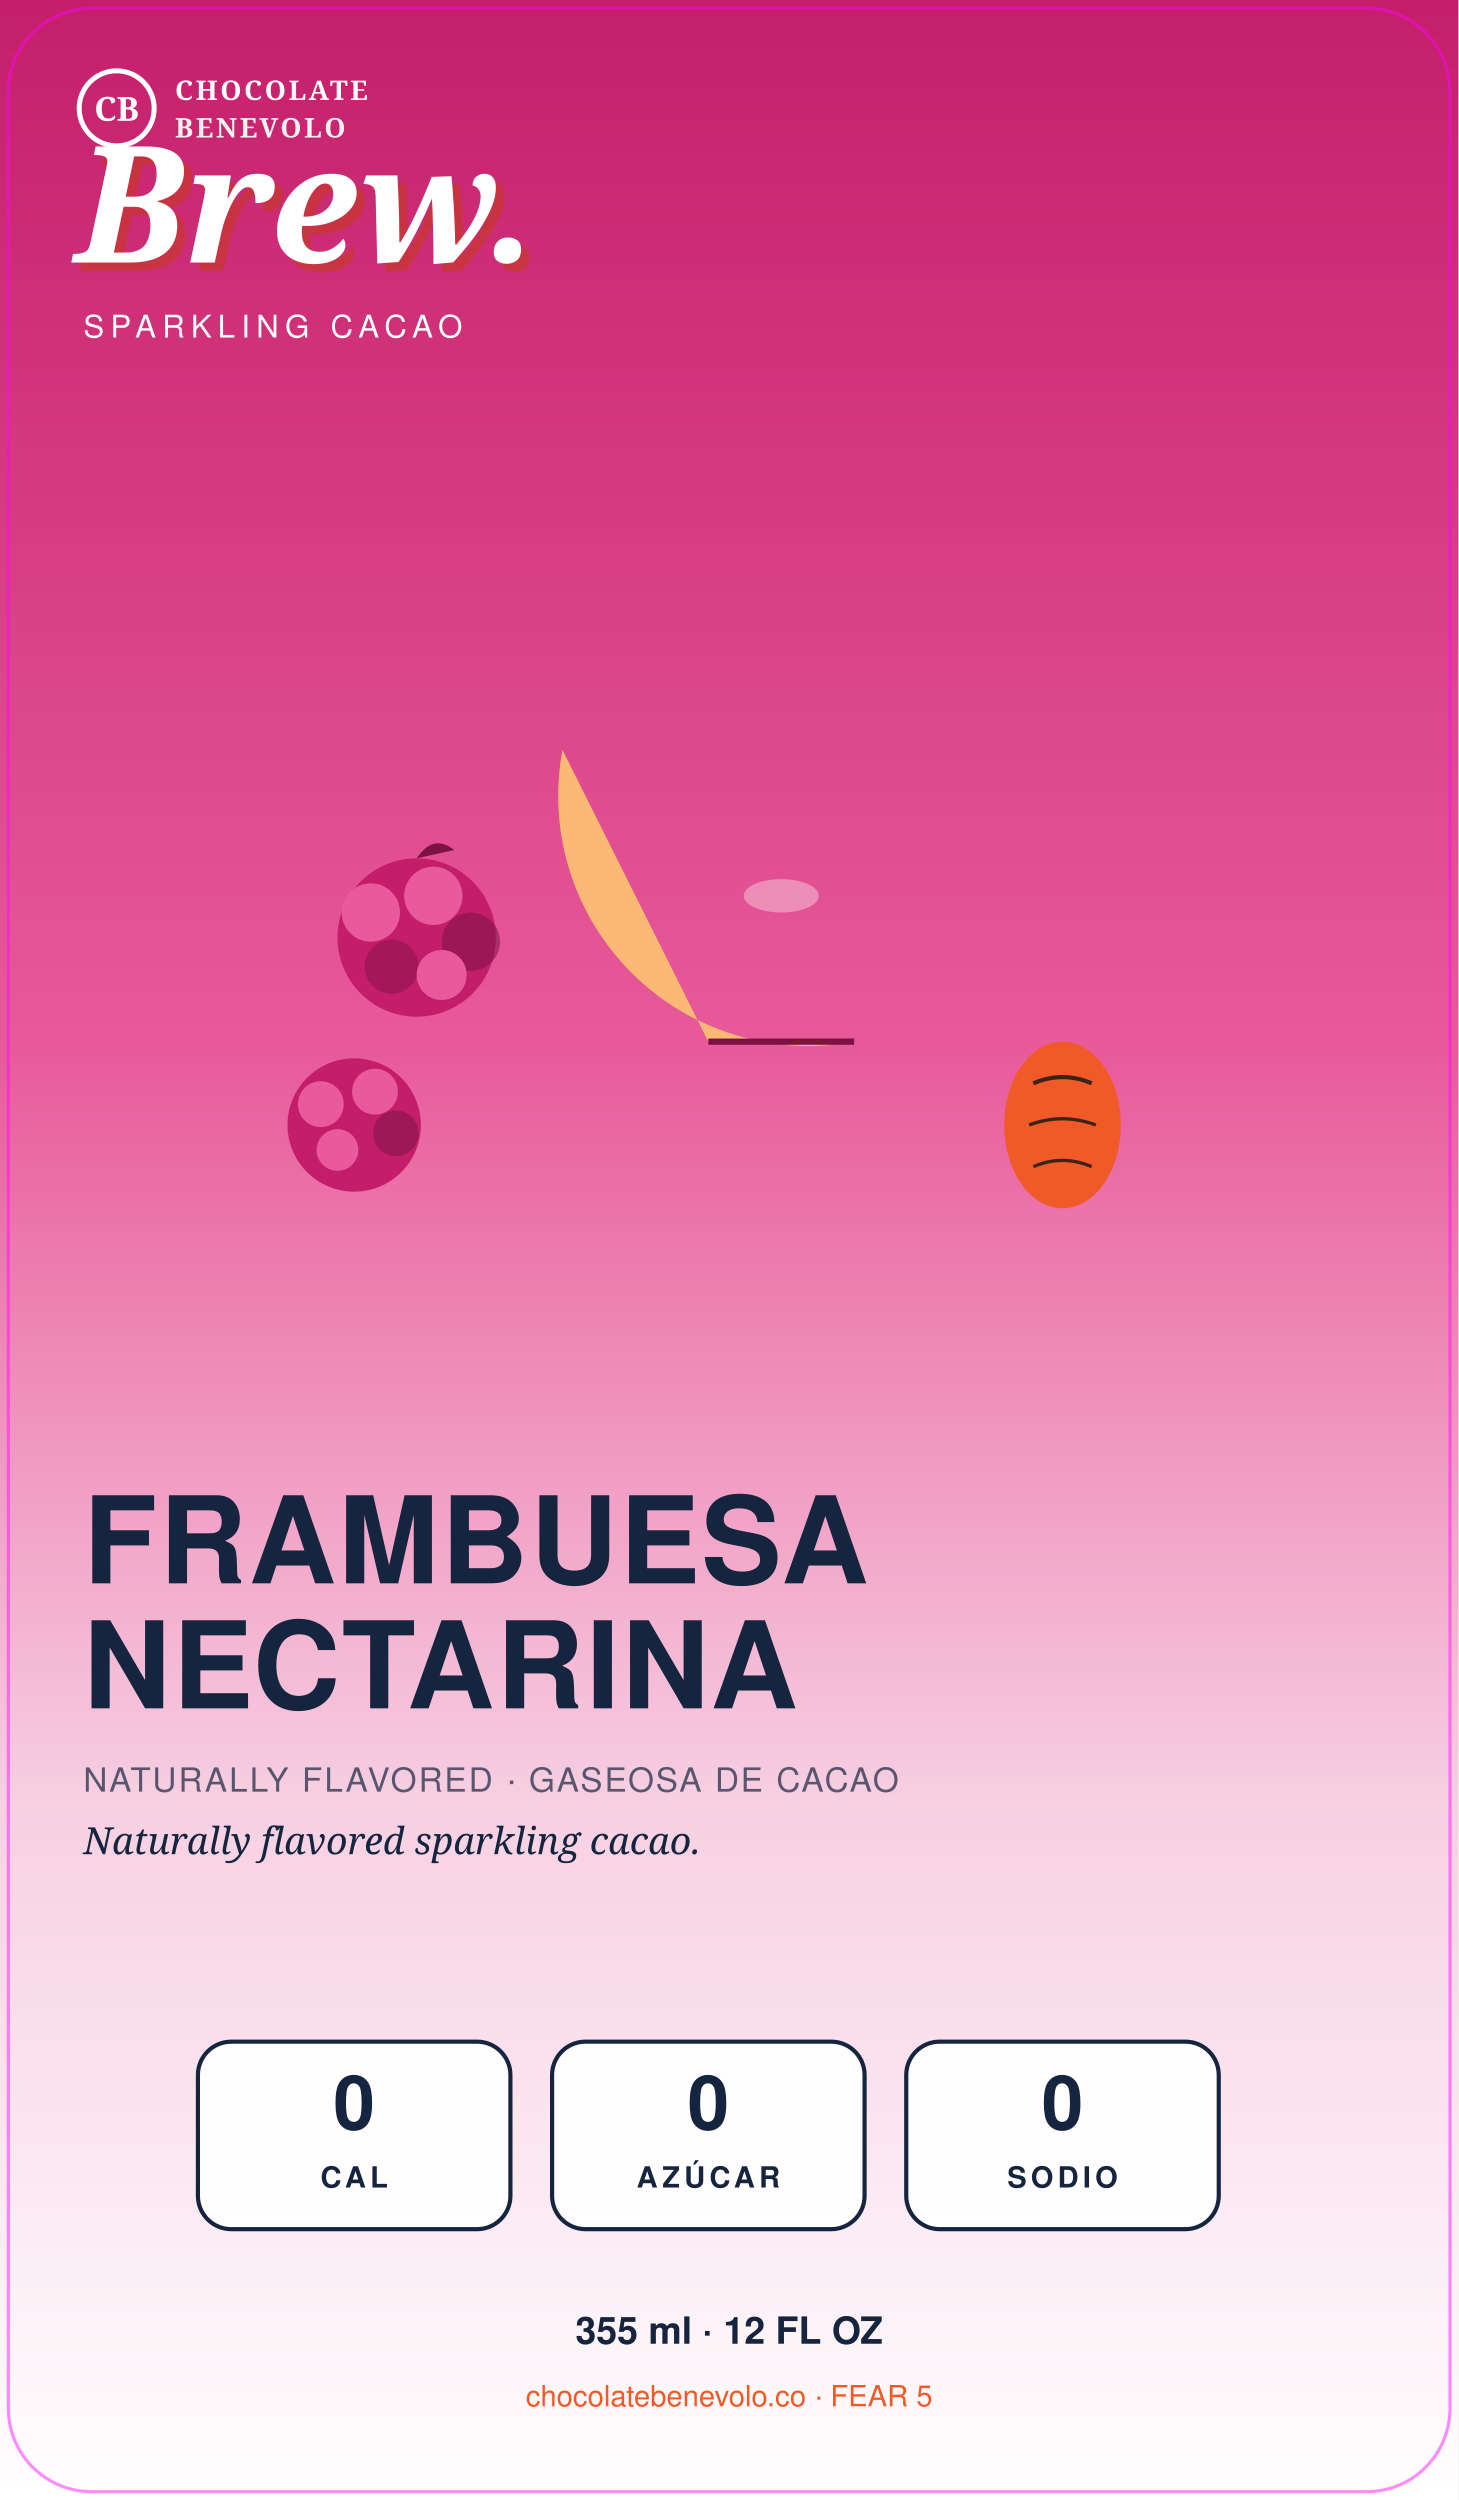
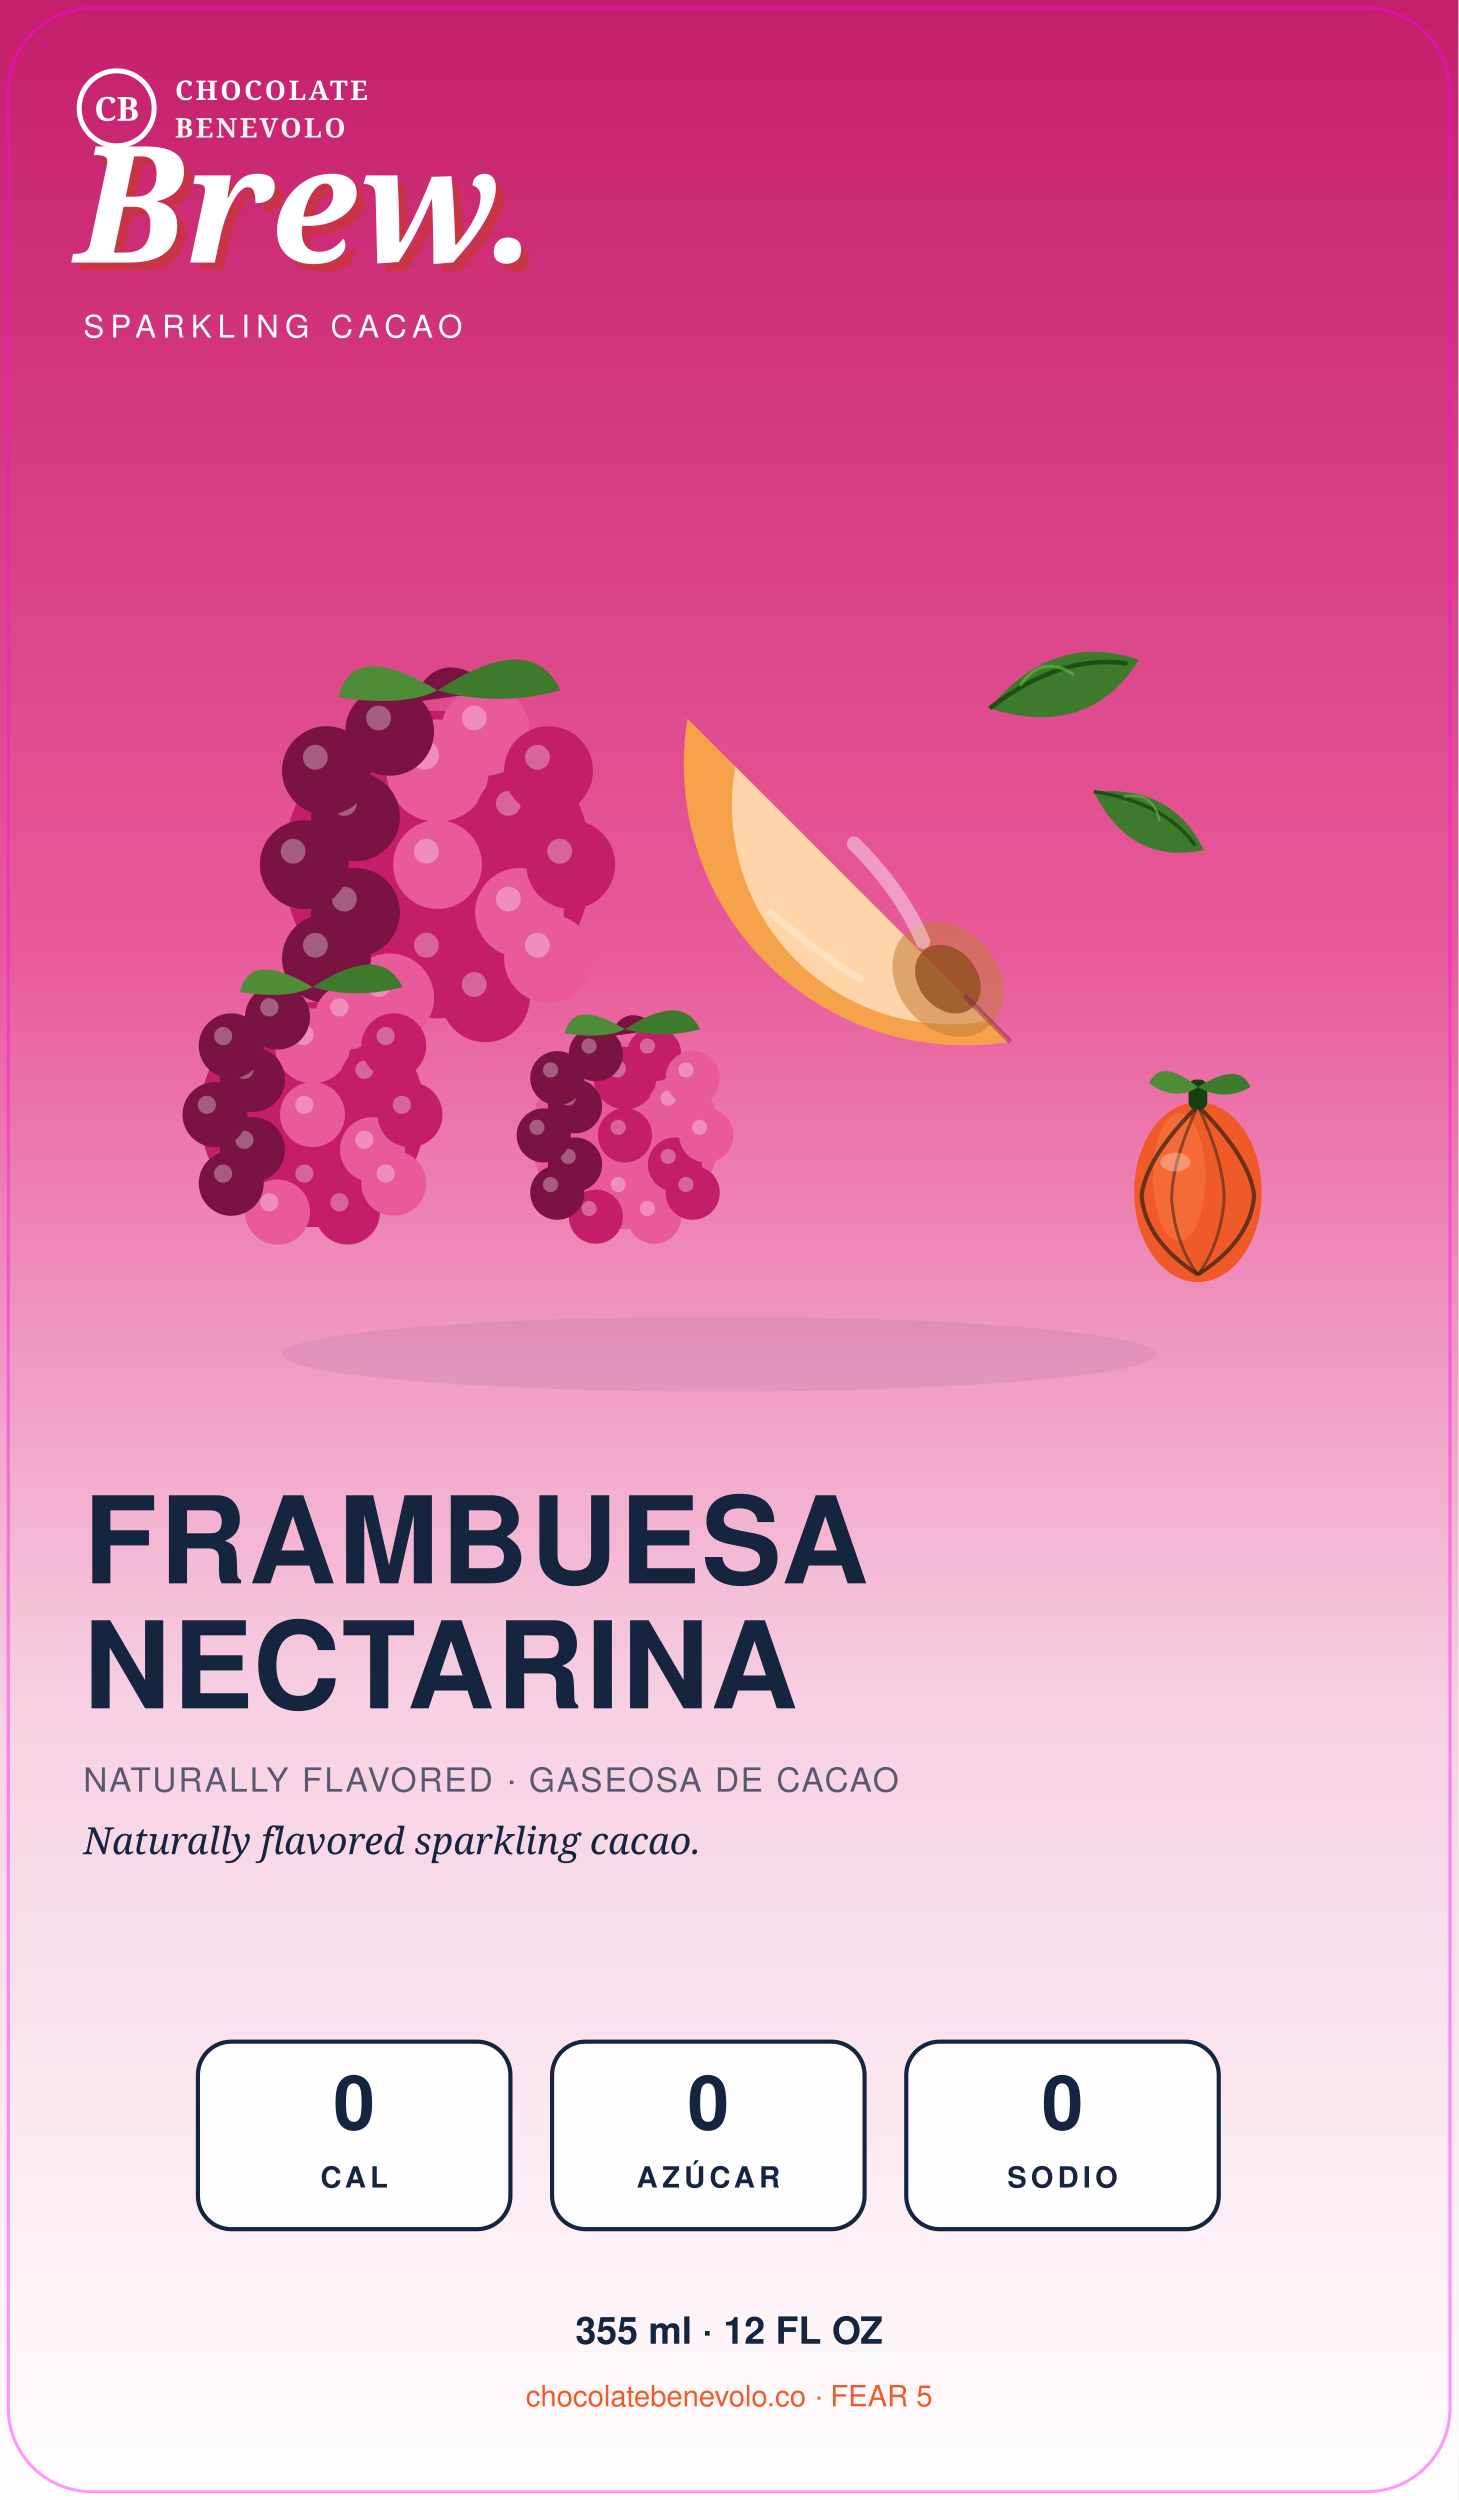
<svg xmlns="http://www.w3.org/2000/svg" width="70mm" height="120mm" viewBox="0 0 700 1200" role="img" aria-label="Brew. CACAO · FRAMBUESA NECTARINA">
  <defs>
    <linearGradient id="wash" x1="0" y1="0" x2="0" y2="1">
      <stop offset="0%" stop-color="#C41E6A" />
-       <stop offset="42%" stop-color="#E85A9A" />
-       <stop offset="72%" stop-color="#F7D0E2" />
+       <stop offset="38%" stop-color="#E85A9A" />
+       <stop offset="68%" stop-color="#F7D0E2" />
      <stop offset="100%" stop-color="#FFFFFF" />
    </linearGradient>
  </defs>
  <g id="ARTWORK">
    <rect width="700" height="1200" fill="url(#wash)" />
    <g id="LOCKUP_CB" transform="translate(36,32)">
      <circle cx="20" cy="20" r="18" fill="none" stroke="#FFFFFF" stroke-width="2.4" />
      <text x="20" y="26" text-anchor="middle" font-family="Georgia, serif" font-size="16" font-weight="700" fill="#FFFFFF">CB</text>
      <text x="48" y="16" font-family="Georgia, serif" font-size="13" font-weight="700" fill="#FFFFFF" letter-spacing="1.2">CHOCOLATE</text>
      <text x="48" y="34" font-family="Georgia, serif" font-size="13" font-weight="700" fill="#F7F1EE" letter-spacing="1.2">BENEVOLO</text>
    </g>
    <g id="WORDMARK">
-       <text x="40" y="130" font-family="Bodoni Moda, Didot, Georgia, serif" font-size="78" font-style="italic" font-weight="900" fill="#C43A18" opacity="0.55">Brew.</text>
+       <text x="40" y="130" font-family="Bodoni Moda, Didot, Georgia, serif" font-size="78" font-style="italic" font-weight="900" fill="#C43A18" opacity="0.5">Brew.</text>
      <text x="36" y="126" font-family="Bodoni Moda, Didot, Georgia, serif" font-size="78" font-style="italic" font-weight="900" fill="#FFFFFF">Brew.</text>
    </g>
    <text x="40" y="162" font-family="Outfit, Helvetica, Arial, sans-serif" font-size="15" fill="#FFFFFF" letter-spacing="3">SPARKLING CACAO</text>
-     <g id="FRUIT" transform="translate(90,320)">
-       <path d="M320 180 A120 120 0 0 1 180 40 L250 180 Z" fill="#F5A24B" />
-       <path d="M320 180 A120 120 0 0 1 180 40 L250 180 Z" fill="#FFD4A8" opacity="0.45" />
-       <path d="M250 180 L320 180" stroke="#7A1242" stroke-width="3" />
-       <ellipse cx="285" cy="110" rx="18" ry="8" fill="#FFFFFF" opacity="0.35" />
-       <g transform="translate(40,40)">
-         <circle cx="70" cy="90" r="38" fill="#C41E6A" />
-         <circle cx="48" cy="78" r="14" fill="#E85A9A" />
-         <circle cx="78" cy="70" r="14" fill="#E85A9A" />
-         <circle cx="96" cy="92" r="14" fill="#7A1242" opacity="0.55" />
-         <circle cx="58" cy="104" r="13" fill="#7A1242" opacity="0.45" />
-         <circle cx="82" cy="108" r="12" fill="#E85A9A" />
-         <path d="M70 52 Q78 40 88 48" fill="#7A1242" />
-       </g>
-       <g transform="translate(20,150)">
-         <circle cx="60" cy="70" r="32" fill="#C41E6A" />
-         <circle cx="44" cy="60" r="11" fill="#E85A9A" />
-         <circle cx="70" cy="54" r="11" fill="#E85A9A" />
-         <circle cx="80" cy="74" r="11" fill="#7A1242" opacity="0.5" />
-         <circle cx="52" cy="82" r="10" fill="#E85A9A" />
-       </g>
-       <ellipse cx="420" cy="220" rx="28" ry="40" fill="#F05A28" />
-       <path d="M406 200 Q420 194 434 200" fill="none" stroke="#3D2314" stroke-width="2" />
-       <path d="M404 220 Q420 214 436 220" fill="none" stroke="#3D2314" stroke-width="1.6" />
-       <path d="M406 240 Q420 234 434 240" fill="none" stroke="#3D2314" stroke-width="1.6" />
+     <g id="FRUIT" transform="translate(55,270)">
+       <g transform="translate(420,70) rotate(-18) scale(1.45)">
+         <path d="M0 0 Q28 -18 52 0 Q28 20 0 0 Z" fill="#3D7A2C" />
+         <path d="M0 0 Q28 -10 48 0" fill="none" stroke="#1E5014" stroke-width="1.5" />
+         <path d="M12 -4 Q22 -12 30 -2" fill="none" stroke="#5FAF44" stroke-width="1" opacity="0.7" />
+       </g>
+       <g transform="translate(470,110) rotate(28) scale(1.15)">
+         <path d="M0 0 Q28 -18 52 0 Q28 20 0 0 Z" fill="#3D7A2C" />
+         <path d="M0 0 Q28 -10 48 0" fill="none" stroke="#1E5014" stroke-width="1.5" />
+         <path d="M12 -4 Q22 -12 30 -2" fill="none" stroke="#5FAF44" stroke-width="1" opacity="0.7" />
+       </g>
+       <g transform="translate(430,230)">
+         <path d="M0 0 A135 135 0 0 1 -155 -155 L-22 -22 Z" fill="#F5A24B" />
+         <path d="M-10 -10 A105 105 0 0 1 -132 -132 L-22 -22 Z" fill="#FFD4A8" />
+         <ellipse cx="-30" cy="-30" rx="24" ry="30" fill="#C47A3A" opacity="0.55" transform="rotate(-40 -30 -30)" />
+         <ellipse cx="-30" cy="-30" rx="14" ry="18" fill="#8A4A18" opacity="0.72" transform="rotate(-40 -30 -30)" />
+         <path d="M-75 -95 Q-52 -72 -42 -48" fill="none" stroke="#FFFFFF" stroke-width="7" stroke-linecap="round" opacity="0.42" />
+         <path d="M-115 -62 Q-92 -42 -72 -30" fill="none" stroke="#FFFFFF" stroke-width="3.5" stroke-linecap="round" opacity="0.28" />
+         <path d="M0 0 L-22 -22" stroke="#7A1242" stroke-width="2.5" opacity="0.4" />
+       </g>
+       <g>
+         <circle cx="155" cy="145" r="73.8" fill="#C41E6A" />
+         <circle cx="155" cy="99.9" r="24.6" fill="#E85A9A" />
+         <circle cx="148.85" cy="92.52" r="6.888" fill="#FFFFFF" opacity="0.32" />
+         <circle cx="194.36" cy="122.04" r="21.32" fill="#C41E6A" />
+         <circle cx="189.03" cy="115.644" r="5.97" fill="#FFFFFF" opacity="0.32" />
+         <circle cx="115.64" cy="122.04" r="21.32" fill="#7A1242" />
+         <circle cx="110.31" cy="115.644" r="5.97" fill="#FFFFFF" opacity="0.32" />
+         <circle cx="194.36" cy="167.96" r="21.32" fill="#E85A9A" />
+         <circle cx="189.03" cy="161.564" r="5.97" fill="#FFFFFF" opacity="0.32" />
+         <circle cx="115.64" cy="167.96" r="21.32" fill="#7A1242" />
+         <circle cx="110.31" cy="161.564" r="5.97" fill="#FFFFFF" opacity="0.32" />
+         <circle cx="155" cy="190.1" r="21.32" fill="#C41E6A" />
+         <circle cx="149.67" cy="183.704" r="5.97" fill="#FFFFFF" opacity="0.32" />
+         <circle cx="155" cy="145" r="21.32" fill="#E85A9A" />
+         <circle cx="149.67" cy="138.604" r="5.97" fill="#FFFFFF" opacity="0.32" />
+         <circle cx="218.96" cy="145" r="21.32" fill="#C41E6A" />
+         <circle cx="213.63" cy="138.604" r="5.97" fill="#FFFFFF" opacity="0.32" />
+         <circle cx="91.04" cy="145" r="21.32" fill="#7A1242" />
+         <circle cx="85.71" cy="138.604" r="5.97" fill="#FFFFFF" opacity="0.32" />
+         <circle cx="177.96" cy="81.04" r="21.32" fill="#E85A9A" />
+         <circle cx="172.63" cy="74.644" r="5.97" fill="#FFFFFF" opacity="0.32" />
+         <circle cx="132.04" cy="81.04" r="21.32" fill="#7A1242" />
+         <circle cx="126.71" cy="74.644" r="5.97" fill="#FFFFFF" opacity="0.32" />
+         <circle cx="177.96" cy="208.96" r="21.32" fill="#C41E6A" />
+         <circle cx="172.63" cy="202.564" r="5.97" fill="#FFFFFF" opacity="0.32" />
+         <circle cx="132.04" cy="208.96" r="21.32" fill="#E85A9A" />
+         <circle cx="126.71" cy="202.564" r="5.97" fill="#FFFFFF" opacity="0.32" />
+         <circle cx="208.3" cy="99.9" r="21.32" fill="#C41E6A" />
+         <circle cx="202.97" cy="93.504" r="5.97" fill="#FFFFFF" opacity="0.32" />
+         <circle cx="101.7" cy="99.9" r="21.32" fill="#7A1242" />
+         <circle cx="96.37" cy="93.504" r="5.97" fill="#FFFFFF" opacity="0.32" />
+         <circle cx="208.3" cy="190.1" r="21.32" fill="#E85A9A" />
+         <circle cx="202.97" cy="183.704" r="5.97" fill="#FFFFFF" opacity="0.32" />
+         <circle cx="101.7" cy="190.1" r="21.32" fill="#7A1242" />
+         <circle cx="96.37" cy="183.704" r="5.97" fill="#FFFFFF" opacity="0.32" />
+         <path d="M142.7 67.1 Q155 36.76 183.7 61.36" fill="#7A1242" />
+         <path d="M155 61.36 Q200.1 31.84 214.04 61.36 Q183.7 69.56 155 61.36 Z" fill="#3D7A2C" />
+         <path d="M155 61.36 Q114.0 36.76 107.44 64.64 Q138.6 69.56 155 61.36 Z" fill="#4E8C38" />
+       </g>
+       <g>
+         <circle cx="95" cy="265" r="54.0" fill="#C41E6A" />
+         <circle cx="95" cy="232.0" r="18.0" fill="#E85A9A" />
+         <circle cx="90.5" cy="226.6" r="5.04" fill="#FFFFFF" opacity="0.32" />
+         <circle cx="123.8" cy="248.2" r="15.6" fill="#C41E6A" />
+         <circle cx="119.9" cy="243.52" r="4.368" fill="#FFFFFF" opacity="0.32" />
+         <circle cx="66.2" cy="248.2" r="15.6" fill="#7A1242" />
+         <circle cx="62.3" cy="243.52" r="4.368" fill="#FFFFFF" opacity="0.32" />
+         <circle cx="123.8" cy="281.8" r="15.6" fill="#E85A9A" />
+         <circle cx="119.9" cy="277.12" r="4.368" fill="#FFFFFF" opacity="0.32" />
+         <circle cx="66.2" cy="281.8" r="15.6" fill="#7A1242" />
+         <circle cx="62.3" cy="277.12" r="4.368" fill="#FFFFFF" opacity="0.32" />
+         <circle cx="95" cy="298.0" r="15.6" fill="#C41E6A" />
+         <circle cx="91.1" cy="293.32" r="4.368" fill="#FFFFFF" opacity="0.32" />
+         <circle cx="95" cy="265" r="15.6" fill="#E85A9A" />
+         <circle cx="91.1" cy="260.32" r="4.368" fill="#FFFFFF" opacity="0.32" />
+         <circle cx="141.8" cy="265" r="15.6" fill="#C41E6A" />
+         <circle cx="137.9" cy="260.32" r="4.368" fill="#FFFFFF" opacity="0.32" />
+         <circle cx="48.2" cy="265" r="15.6" fill="#7A1242" />
+         <circle cx="44.3" cy="260.32" r="4.368" fill="#FFFFFF" opacity="0.32" />
+         <circle cx="111.8" cy="218.2" r="15.6" fill="#E85A9A" />
+         <circle cx="107.9" cy="213.52" r="4.368" fill="#FFFFFF" opacity="0.32" />
+         <circle cx="78.2" cy="218.2" r="15.6" fill="#7A1242" />
+         <circle cx="74.3" cy="213.52" r="4.368" fill="#FFFFFF" opacity="0.32" />
+         <circle cx="111.8" cy="311.8" r="15.6" fill="#C41E6A" />
+         <circle cx="107.9" cy="307.12" r="4.368" fill="#FFFFFF" opacity="0.32" />
+         <circle cx="78.2" cy="311.8" r="15.6" fill="#E85A9A" />
+         <circle cx="74.3" cy="307.12" r="4.368" fill="#FFFFFF" opacity="0.32" />
+         <circle cx="134.0" cy="232.0" r="15.6" fill="#C41E6A" />
+         <circle cx="130.1" cy="227.32" r="4.368" fill="#FFFFFF" opacity="0.32" />
+         <circle cx="56.0" cy="232.0" r="15.6" fill="#7A1242" />
+         <circle cx="52.1" cy="227.32" r="4.368" fill="#FFFFFF" opacity="0.32" />
+         <circle cx="134.0" cy="298.0" r="15.6" fill="#E85A9A" />
+         <circle cx="130.1" cy="293.32" r="4.368" fill="#FFFFFF" opacity="0.32" />
+         <circle cx="56.0" cy="298.0" r="15.6" fill="#7A1242" />
+         <circle cx="52.1" cy="293.32" r="4.368" fill="#FFFFFF" opacity="0.32" />
+         <path d="M86.0 208.0 Q95 185.8 116.0 203.8" fill="#7A1242" />
+         <path d="M95 203.8 Q128.0 182.2 138.2 203.8 Q116.0 209.8 95 203.8 Z" fill="#3D7A2C" />
+         <path d="M95 203.8 Q65.0 185.8 60.2 206.2 Q83.0 209.8 95 203.8 Z" fill="#4E8C38" />
+       </g>
+       <g>
+         <circle cx="245" cy="275" r="45.0" fill="#E85A9A" />
+         <circle cx="245" cy="247.5" r="15.0" fill="#C41E6A" />
+         <circle cx="241.25" cy="243.0" r="4.2" fill="#FFFFFF" opacity="0.32" />
+         <circle cx="269.0" cy="261.0" r="13.0" fill="#E85A9A" />
+         <circle cx="265.75" cy="257.1" r="3.64" fill="#FFFFFF" opacity="0.32" />
+         <circle cx="221.0" cy="261.0" r="13.0" fill="#7A1242" />
+         <circle cx="217.75" cy="257.1" r="3.64" fill="#FFFFFF" opacity="0.32" />
+         <circle cx="269.0" cy="289.0" r="13.0" fill="#C41E6A" />
+         <circle cx="265.75" cy="285.1" r="3.64" fill="#FFFFFF" opacity="0.32" />
+         <circle cx="221.0" cy="289.0" r="13.0" fill="#7A1242" />
+         <circle cx="217.75" cy="285.1" r="3.64" fill="#FFFFFF" opacity="0.32" />
+         <circle cx="245" cy="302.5" r="13.0" fill="#E85A9A" />
+         <circle cx="241.75" cy="298.6" r="3.64" fill="#FFFFFF" opacity="0.32" />
+         <circle cx="245" cy="275" r="13.0" fill="#C41E6A" />
+         <circle cx="241.75" cy="271.1" r="3.64" fill="#FFFFFF" opacity="0.32" />
+         <circle cx="284.0" cy="275" r="13.0" fill="#E85A9A" />
+         <circle cx="280.75" cy="271.1" r="3.64" fill="#FFFFFF" opacity="0.32" />
+         <circle cx="206.0" cy="275" r="13.0" fill="#7A1242" />
+         <circle cx="202.75" cy="271.1" r="3.64" fill="#FFFFFF" opacity="0.32" />
+         <circle cx="259.0" cy="236.0" r="13.0" fill="#C41E6A" />
+         <circle cx="255.75" cy="232.1" r="3.64" fill="#FFFFFF" opacity="0.32" />
+         <circle cx="231.0" cy="236.0" r="13.0" fill="#7A1242" />
+         <circle cx="227.75" cy="232.1" r="3.64" fill="#FFFFFF" opacity="0.32" />
+         <circle cx="259.0" cy="314.0" r="13.0" fill="#E85A9A" />
+         <circle cx="255.75" cy="310.1" r="3.64" fill="#FFFFFF" opacity="0.32" />
+         <circle cx="231.0" cy="314.0" r="13.0" fill="#C41E6A" />
+         <circle cx="227.75" cy="310.1" r="3.64" fill="#FFFFFF" opacity="0.32" />
+         <circle cx="277.5" cy="247.5" r="13.0" fill="#E85A9A" />
+         <circle cx="274.25" cy="243.6" r="3.64" fill="#FFFFFF" opacity="0.32" />
+         <circle cx="212.5" cy="247.5" r="13.0" fill="#7A1242" />
+         <circle cx="209.25" cy="243.6" r="3.64" fill="#FFFFFF" opacity="0.32" />
+         <circle cx="277.5" cy="302.5" r="13.0" fill="#C41E6A" />
+         <circle cx="274.25" cy="298.6" r="3.64" fill="#FFFFFF" opacity="0.32" />
+         <circle cx="212.5" cy="302.5" r="13.0" fill="#7A1242" />
+         <circle cx="209.25" cy="298.6" r="3.64" fill="#FFFFFF" opacity="0.32" />
+         <path d="M237.5 227.5 Q245 209.0 262.5 224.0" fill="#7A1242" />
+         <path d="M245 224.0 Q272.5 206.0 281.0 224.0 Q262.5 229.0 245 224.0 Z" fill="#3D7A2C" />
+         <path d="M245 224.0 Q220.0 209.0 216.0 226.0 Q235.0 229.0 245 224.0 Z" fill="#4E8C38" />
+       </g>
+       <g transform="translate(520,295) scale(0.9)">
+         <ellipse cx="0" cy="8" rx="34" ry="48" fill="#F05A28" />
+         <ellipse cx="-10" cy="0" rx="14" ry="34" fill="#FF8A55" opacity="0.35" />
+         <path d="M0 -38 Q-28 -10 -30 10 Q-28 34 0 52" fill="none" stroke="#3D2314" stroke-width="2.2" opacity="0.75" />
+         <path d="M0 -38 Q-14 -8 -14 12 Q-12 36 0 52" fill="none" stroke="#3D2314" stroke-width="1.6" opacity="0.55" />
+         <path d="M0 -38 Q14 -8 14 12 Q12 36 0 52" fill="none" stroke="#3D2314" stroke-width="1.6" opacity="0.55" />
+         <path d="M0 -38 Q28 -10 30 10 Q28 34 0 52" fill="none" stroke="#3D2314" stroke-width="2.2" opacity="0.75" />
+         <rect x="-5" y="-52" width="10" height="16" rx="4" fill="#154010" />
+         <path d="M0 -48 Q22 -62 28 -48 Q14 -40 0 -48 Z" fill="#3D7A2C" />
+         <path d="M0 -48 Q-20 -64 -26 -50 Q-12 -40 0 -48 Z" fill="#4E8C38" />
+         <ellipse cx="-12" cy="-8" rx="8" ry="5" fill="#FFFFFF" opacity="0.28" />
+       </g>
+       <ellipse cx="290" cy="380" rx="210" ry="18" fill="#15243F" opacity="0.07" />
    </g>
    <text x="40" y="760" font-family="Outfit, Helvetica, Arial, sans-serif" font-size="58" font-weight="900" fill="#15243F" letter-spacing="1">FRAMBUESA</text>
    <text x="40" y="820" font-family="Outfit, Helvetica, Arial, sans-serif" font-size="58" font-weight="900" fill="#15243F" letter-spacing="1">NECTARINA</text>
    <text x="40" y="860" font-family="Outfit, Helvetica, Arial, sans-serif" font-size="16" fill="#15243F" opacity="0.7" letter-spacing="1">NATURALLY FLAVORED · GASEOSA DE CACAO</text>
    <text x="40" y="890" font-family="Georgia, serif" font-size="18" font-style="italic" fill="#15243F">Naturally flavored sparkling cacao.</text>
    <g transform="translate(95,980)">
-       <rect width="150" height="90" rx="16" fill="#FFFFFF" fill-opacity="0.92" stroke="#15243F" stroke-width="2" />
+       <rect width="150" height="90" rx="16" fill="#FFFFFF" fill-opacity="0.94" stroke="#15243F" stroke-width="2" />
      <text x="75" y="42" text-anchor="middle" font-family="Outfit, Helvetica, Arial, sans-serif" font-size="36" font-weight="900" fill="#15243F">0</text>
      <text x="75" y="70" text-anchor="middle" font-family="Outfit, Helvetica, Arial, sans-serif" font-size="14" font-weight="700" fill="#15243F" letter-spacing="2">CAL</text>
    </g>
    <g transform="translate(265,980)">
-       <rect width="150" height="90" rx="16" fill="#FFFFFF" fill-opacity="0.92" stroke="#15243F" stroke-width="2" />
+       <rect width="150" height="90" rx="16" fill="#FFFFFF" fill-opacity="0.94" stroke="#15243F" stroke-width="2" />
      <text x="75" y="42" text-anchor="middle" font-family="Outfit, Helvetica, Arial, sans-serif" font-size="36" font-weight="900" fill="#15243F">0</text>
      <text x="75" y="70" text-anchor="middle" font-family="Outfit, Helvetica, Arial, sans-serif" font-size="14" font-weight="700" fill="#15243F" letter-spacing="2">AZÚCAR</text>
    </g>
    <g transform="translate(435,980)">
-       <rect width="150" height="90" rx="16" fill="#FFFFFF" fill-opacity="0.92" stroke="#15243F" stroke-width="2" />
+       <rect width="150" height="90" rx="16" fill="#FFFFFF" fill-opacity="0.94" stroke="#15243F" stroke-width="2" />
      <text x="75" y="42" text-anchor="middle" font-family="Outfit, Helvetica, Arial, sans-serif" font-size="36" font-weight="900" fill="#15243F">0</text>
      <text x="75" y="70" text-anchor="middle" font-family="Outfit, Helvetica, Arial, sans-serif" font-size="14" font-weight="700" fill="#15243F" letter-spacing="2">SODIO</text>
    </g>
    <text x="350" y="1125" text-anchor="middle" font-family="Outfit, Helvetica, Arial, sans-serif" font-size="18" font-weight="700" fill="#15243F">355 ml · 12 FL OZ</text>
    <text x="350" y="1155" text-anchor="middle" font-family="Outfit, Helvetica, Arial, sans-serif" font-size="14" fill="#F05A28">chocolatebenevolo.co · FEAR 5</text>
  </g>
-   <g id="DIELINE_CUT" fill="none" stroke="#FF00FF" stroke-width="1.5" opacity="0.45">
+   <g id="DIELINE_CUT" fill="none" stroke="#FF00FF" stroke-width="1.5" opacity="0.4">
    <rect x="4" y="4" width="692" height="1192" rx="40" />
  </g>
</svg>
